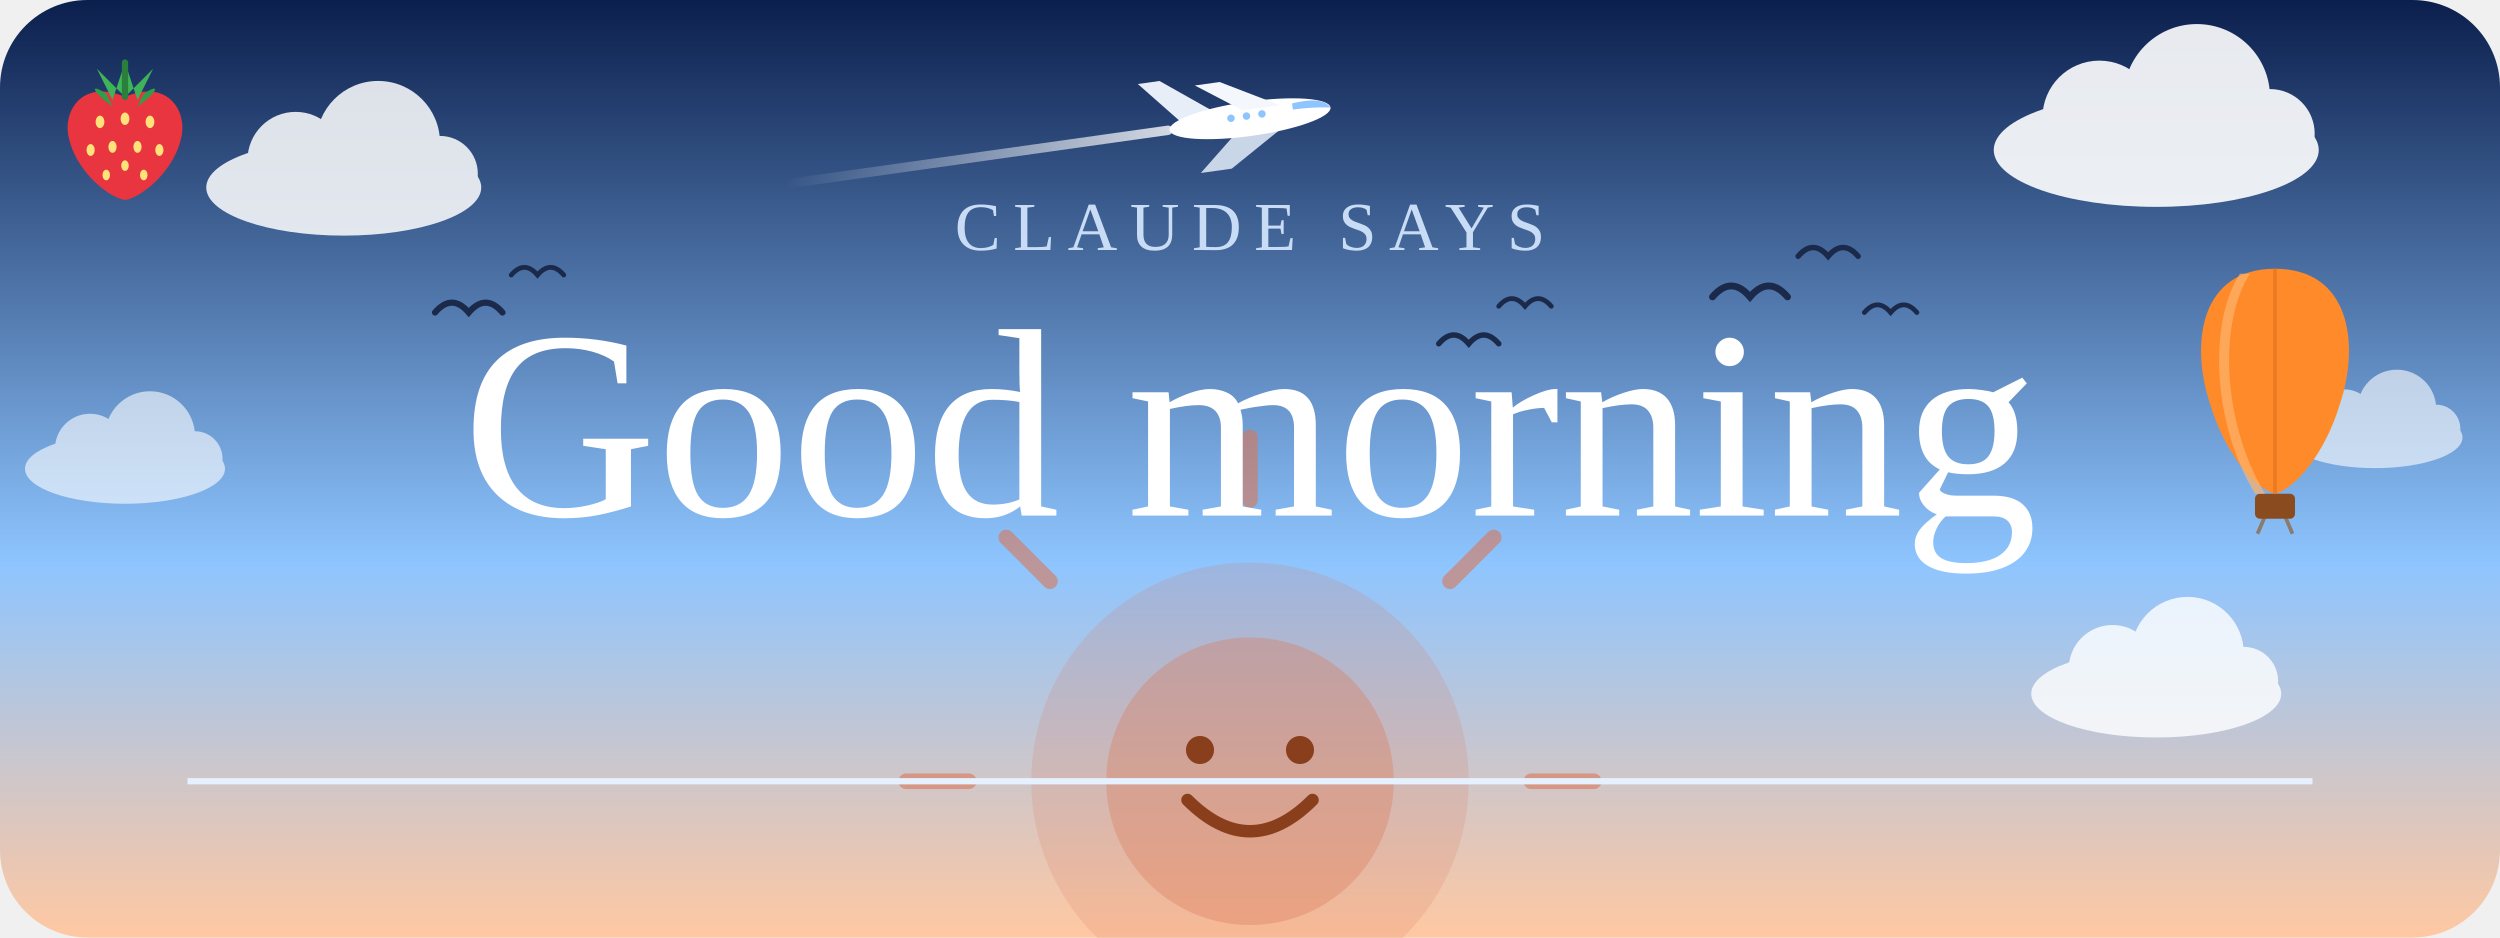
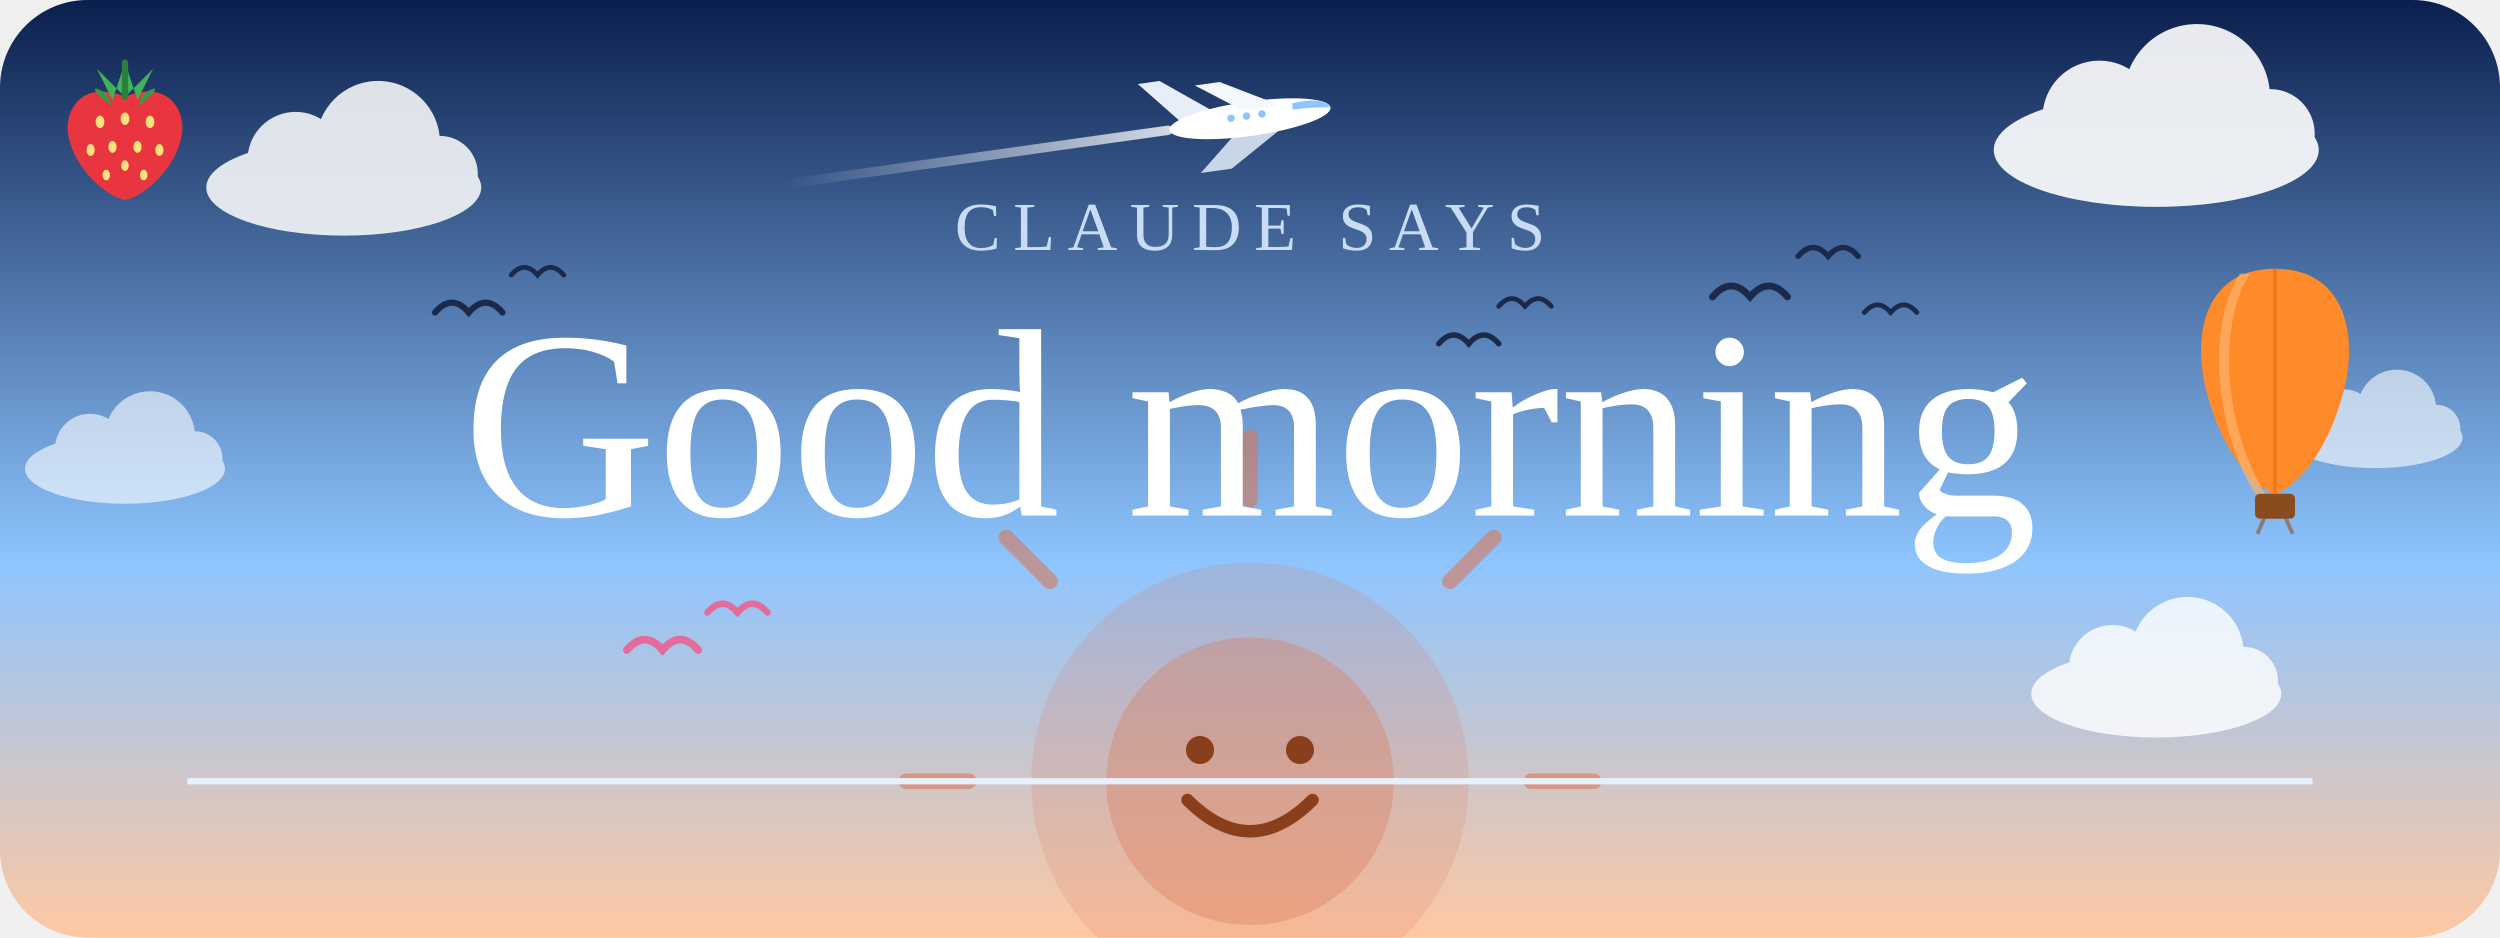
<svg xmlns="http://www.w3.org/2000/svg" viewBox="0 0 800 300" width="800" height="300" role="img" aria-label="Claude says: Good morning">
  <defs>
    <linearGradient id="sky" x1="0" y1="0" x2="0" y2="1">
      <stop offset="0" stop-color="#0B1F4D" />
      <stop offset="0.6" stop-color="#8EC5FF" />
      <stop offset="1" stop-color="#FFC8A2" />
    </linearGradient>
  </defs>
  <rect width="800" height="300" rx="28" fill="url(#sky)" />
  <g fill="#FFFFFF">
    <g transform="translate(110 60) scale(1.1)" opacity="0.85">
      <ellipse cx="0" cy="0" rx="40" ry="14" />
      <circle cx="-14" cy="-8" r="14" />
      <circle cx="10" cy="-13" r="18" />
      <circle cx="28" cy="-4" r="11" />
    </g>
    <g transform="translate(690 48) scale(1.3)" opacity="0.9">
      <ellipse cx="0" cy="0" rx="40" ry="14" />
      <circle cx="-14" cy="-8" r="14" />
      <circle cx="10" cy="-13" r="18" />
      <circle cx="28" cy="-4" r="11" />
    </g>
    <g transform="translate(690 222) scale(1)" opacity="0.8">
      <ellipse cx="0" cy="0" rx="40" ry="14" />
      <circle cx="-14" cy="-8" r="14" />
      <circle cx="10" cy="-13" r="18" />
      <circle cx="28" cy="-4" r="11" />
    </g>
    <g transform="translate(760 140) scale(0.7)" opacity="0.6">
      <ellipse cx="0" cy="0" rx="40" ry="14" />
      <circle cx="-14" cy="-8" r="14" />
      <circle cx="10" cy="-13" r="18" />
      <circle cx="28" cy="-4" r="11" />
    </g>
    <g transform="translate(40 150) scale(0.8)" opacity="0.6">
      <ellipse cx="0" cy="0" rx="40" ry="14" />
      <circle cx="-14" cy="-8" r="14" />
      <circle cx="10" cy="-13" r="18" />
      <circle cx="28" cy="-4" r="11" />
    </g>
  </g>
  <g fill="none" stroke="#1B2A4A" stroke-width="2.2" stroke-linecap="round">
    <path transform="translate(560 95) scale(1)" d="M-12 0 Q-6 -7 0 0 Q6 -7 12 0" />
    <path transform="translate(585 82) scale(0.8)" d="M-12 0 Q-6 -7 0 0 Q6 -7 12 0" />
    <path transform="translate(605 100) scale(0.7)" d="M-12 0 Q-6 -7 0 0 Q6 -7 12 0" />
    <path transform="translate(150 100) scale(0.9)" d="M-12 0 Q-6 -7 0 0 Q6 -7 12 0" />
    <path transform="translate(172 88) scale(0.7)" d="M-12 0 Q-6 -7 0 0 Q6 -7 12 0" />
  </g>
  <defs>
    <linearGradient id="trail" x1="1" y1="0" x2="0" y2="0">
      <stop offset="0" stop-color="#FFFFFF" stop-opacity="0.8" />
      <stop offset="1" stop-color="#FFFFFF" stop-opacity="0" />
    </linearGradient>
  </defs>
  <g transform="translate(400 38) rotate(-8)">
    <rect x="-150" y="-1.5" width="125" height="3" rx="1.5" fill="url(#trail)" />
    <path d="M-22 -2 L-34 -16 L-27 -16 L-10 -3 Z" fill="#E8EEF7" />
    <path d="M-4 3 L-18 15 L-8 15 L12 3 Z" fill="#C9D6E8" />
    <ellipse cx="0" cy="0" rx="26" ry="5.5" fill="#FFFFFF" />
    <path d="M14 -3 Q24 -4 26 0 Q20 -1 14 -1 Z" fill="#8EC5FF" />
    <circle cx="-6" cy="-1" r="1.2" fill="#8EC5FF" />
    <circle cx="-1" cy="-1" r="1.2" fill="#8EC5FF" />
    <circle cx="4" cy="-1" r="1.2" fill="#8EC5FF" />
    <path d="M-2 -3 L-16 -13 L-8 -13 L10 -3 Z" fill="#F4F7FB" />
  </g>
  <g transform="translate(728 118) scale(0.8)">
    <path d="M-1 52 L-7 66 M1 52 L7 66" stroke="#8A7B6E" stroke-width="1.5" />
    <rect x="-8" y="50" width="16" height="10" rx="2" fill="#8A4B1F" />
    <path d="M0 -40 C-30 -40 -34 -10 -26 14 C-20 34 -8 48 0 50 C8 48 20 34 26 14 C34 -10 30 -40 0 -40 Z" fill="#FF8A2A" />
    <path d="M-10 -38 C-22 -20 -22 20 -4 50 L-8 50 C-26 20 -26 -20 -14 -38 Z" fill="#FFB36B" opacity="0.7" />
    <path d="M0 -40 L0 50" stroke="#E0701A" stroke-width="1.5" opacity="0.6" />
  </g>
  <g fill="none" stroke="#1B2A4A" stroke-width="2.2" stroke-linecap="round">
    <path transform="translate(470 110) scale(0.8)" d="M-12 0 Q-6 -7 0 0 Q6 -7 12 0" />
    <path transform="translate(488 98) scale(0.7)" d="M-12 0 Q-6 -7 0 0 Q6 -7 12 0" />
  </g>
  <g transform="translate(40 42)">
    <path d="M0 -11 C-14 -17 -20 -6 -18 2 C-16 12 -6 21 0 22 C6 21 16 12 18 2 C20 -6 14 -17 0 -11 Z" fill="#E8353F" />
    <path d="M-6 -12 C-12 -16 -10 -12 -4 -8 Z M6 -12 C12 -16 10 -12 4 -8 Z" fill="#2F9E4A" />
    <path d="M0 -11 L-9 -20 L-4 -10 L0 -22 L4 -10 L9 -20 Z" fill="#3FB35A" />
    <path d="M0 -11 L0 -22" stroke="#2A7F3C" stroke-width="2" stroke-linecap="round" />
    <g fill="#FFE27A">
      <ellipse cx="-8" cy="-3" rx="1.4" ry="2" />
      <ellipse cx="0" cy="-4" rx="1.4" ry="2" />
      <ellipse cx="8" cy="-3" rx="1.4" ry="2" />
      <ellipse cx="-11" cy="6" rx="1.3" ry="1.9" />
      <ellipse cx="-4" cy="5" rx="1.3" ry="1.9" />
      <ellipse cx="4" cy="5" rx="1.3" ry="1.9" />
      <ellipse cx="11" cy="6" rx="1.3" ry="1.9" />
      <ellipse cx="-6" cy="14" rx="1.2" ry="1.7" />
      <ellipse cx="6" cy="14" rx="1.2" ry="1.7" />
      <ellipse cx="0" cy="11" rx="1.2" ry="1.7" />
    </g>
  </g>
+   <g fill="none" stroke="#E56B9A" stroke-width="2.6" stroke-linecap="round">
+     <path transform="translate(212 208) scale(0.95)" d="M-12 0 Q-6 -7 0 0 Q6 -7 12 0" />
+     <path transform="translate(236 196) scale(0.8)" d="M-12 0 Q-6 -7 0 0 Q6 -7 12 0" />
+   </g>
  <g transform="translate(400 250)">
    <circle r="70" fill="#D97757" opacity="0.18" />
    <circle r="46" fill="#D97757" opacity="0.35" />
    <g fill="#8A3F1C" stroke="none">
      <circle cx="-16" cy="-10" r="4.5" />
      <circle cx="16" cy="-10" r="4.5" />
    </g>
    <path d="M-20 6 Q0 26 20 6" fill="none" stroke="#8A3F1C" stroke-width="4" stroke-linecap="round" />
    <g stroke="#D97757" stroke-width="5" stroke-linecap="round" opacity="0.6">
      <line x1="0" y1="-90" x2="0" y2="-110" />
      <line x1="64" y1="-64" x2="78" y2="-78" />
      <line x1="-64" y1="-64" x2="-78" y2="-78" />
      <line x1="90" y1="0" x2="110" y2="0" />
      <line x1="-90" y1="0" x2="-110" y2="0" />
    </g>
  </g>
  <line x1="60" y1="250" x2="740" y2="250" stroke="#E6F1FF" stroke-width="2" />
  <text x="400" y="80" text-anchor="middle" font-family="Georgia, 'Times New Roman', serif" font-size="22" letter-spacing="4" fill="#C9DCF5">CLAUDE SAYS</text>
  <text x="400" y="165" text-anchor="middle" font-family="Georgia, 'Times New Roman', serif" font-size="86" fill="#FFFFFF">Good morning</text>
</svg>
